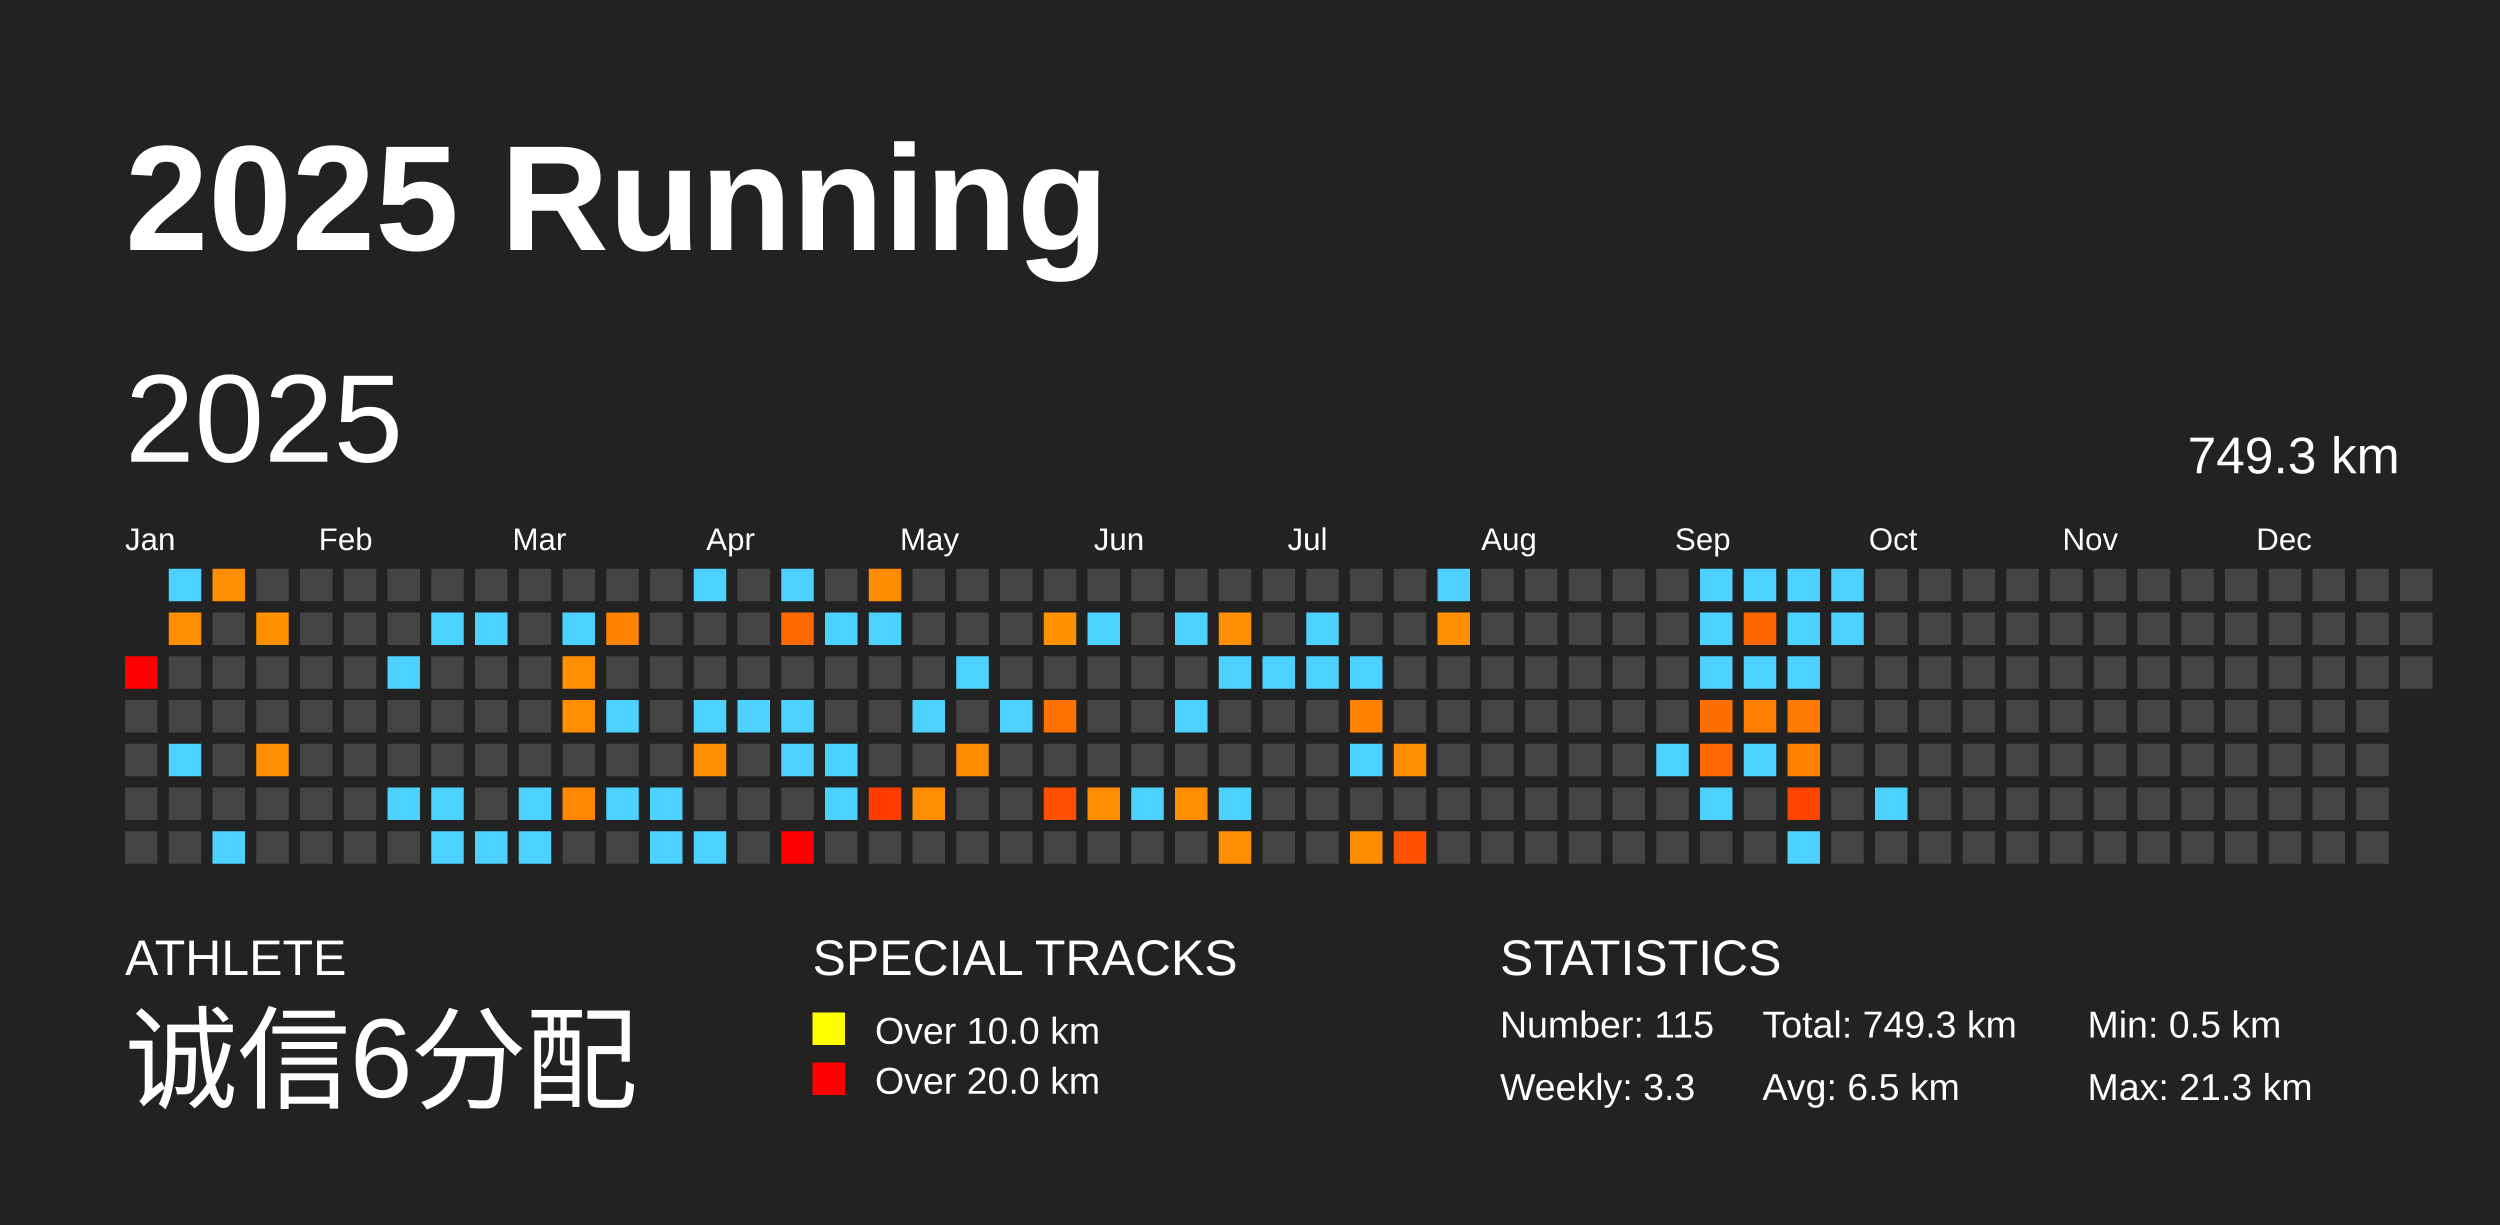
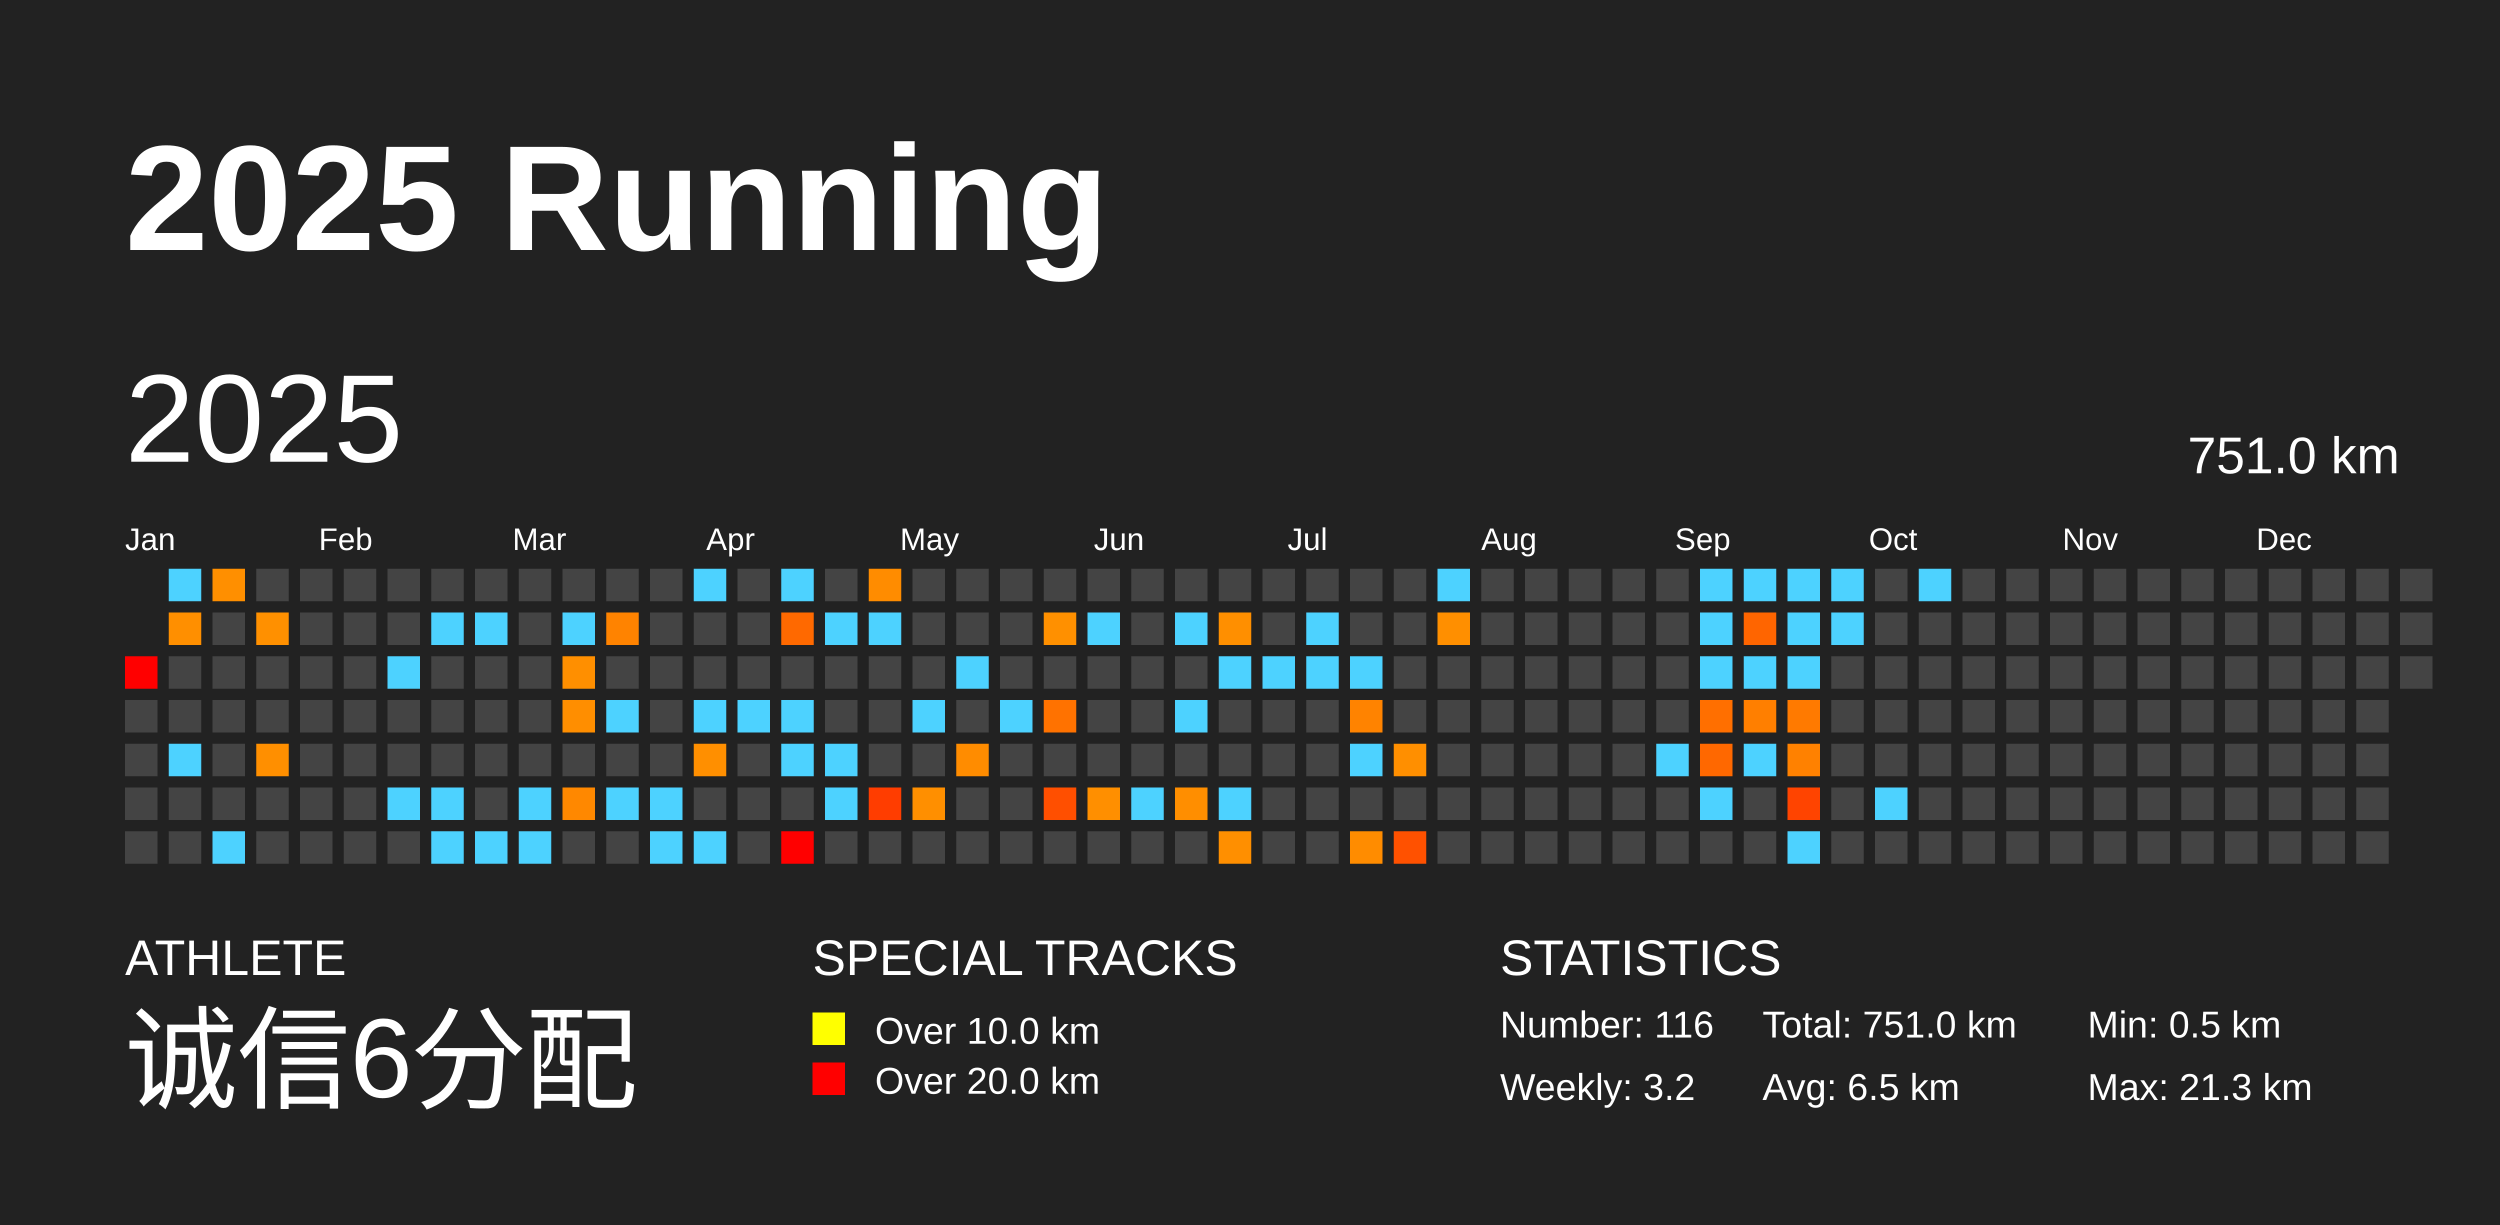
<svg xmlns="http://www.w3.org/2000/svg" baseProfile="full" height="98mm" version="1.1" viewBox="0,0,200,98" width="200mm">
  <defs />
  <rect fill="#222222" height="98" width="200" x="0" y="0" />
  <text fill="#FFFFFF" style="font-size:12px; font-family:Arial; font-weight:bold;" x="10" y="20">2025 Running</text>
  <text fill="#FFFFFF" style="font-size:4px; font-family:Arial" x="10" y="78">ATHLETE</text>
  <text fill="#FFFFFF" style="font-size:9px; font-family:Arial" x="10" y="88">诚信6分配</text>
  <text fill="#FFFFFF" style="font-size:4px; font-family:Arial" x="65" y="78">SPECIAL TRACKS</text>
  <rect fill="yellow" height="2.6" width="2.6" x="65" y="81" />
  <text fill="#FFFFFF" style="font-size:3px; font-family:Arial" x="70" y="83.5">Over 10.0 km</text>
  <rect fill="red" height="2.6" width="2.6" x="65" y="85" />
  <text fill="#FFFFFF" style="font-size:3px; font-family:Arial" x="70" y="87.5">Over 20.0 km</text>
  <text fill="#FFFFFF" style="font-size:4px; font-family:Arial" x="120" y="78">STATISTICS</text>
-   <text fill="#FFFFFF" style="font-size:3px; font-family:Arial" x="120" y="83">Number: 115</text>
-   <text fill="#FFFFFF" style="font-size:3px; font-family:Arial" x="120" y="88">Weekly: 3.3</text>
-   <text fill="#FFFFFF" style="font-size:3px; font-family:Arial" x="141" y="83">Total: 749.3 km</text>
+   <text fill="#FFFFFF" style="font-size:3px; font-family:Arial" x="120" y="83">Number: 116</text>
+   <text fill="#FFFFFF" style="font-size:3px; font-family:Arial" x="120" y="88">Weekly: 3.2</text>
+   <text fill="#FFFFFF" style="font-size:3px; font-family:Arial" x="141" y="83">Total: 751.0 km</text>
  <text fill="#FFFFFF" style="font-size:3px; font-family:Arial" x="141" y="88">Avg: 6.5 km</text>
  <text fill="#FFFFFF" style="font-size:3px; font-family:Arial" x="167" y="83">Min: 0.5 km</text>
  <text fill="#FFFFFF" style="font-size:3px; font-family:Arial" x="167" y="88">Max: 21.3 km</text>
  <text dominant-baseline="hanging" fill="#FFFFFF" style="font-size:10.0px; font-family:Arial;" x="10" y="30">2025</text>
-   <text dominant-baseline="hanging" fill="#FFFFFF" style="font-size:4.125px; font-family:Arial;" x="175" y="35">749.3 km</text>
+   <text dominant-baseline="hanging" fill="#FFFFFF" style="font-size:4.125px; font-family:Arial;" x="175" y="35">751.0 km</text>
  <text fill="#FFFFFF" style="font-size:2.5px; font-family:Arial" x="10.0" y="44">Jan</text>
  <text fill="#FFFFFF" style="font-size:2.5px; font-family:Arial" x="25.5" y="44">Feb</text>
  <text fill="#FFFFFF" style="font-size:2.5px; font-family:Arial" x="41.0" y="44">Mar</text>
  <text fill="#FFFFFF" style="font-size:2.5px; font-family:Arial" x="56.5" y="44">Apr</text>
  <text fill="#FFFFFF" style="font-size:2.5px; font-family:Arial" x="72.0" y="44">May</text>
  <text fill="#FFFFFF" style="font-size:2.5px; font-family:Arial" x="87.5" y="44">Jun</text>
  <text fill="#FFFFFF" style="font-size:2.5px; font-family:Arial" x="103.0" y="44">Jul</text>
  <text fill="#FFFFFF" style="font-size:2.5px; font-family:Arial" x="118.5" y="44">Aug</text>
  <text fill="#FFFFFF" style="font-size:2.5px; font-family:Arial" x="134.0" y="44">Sep</text>
  <text fill="#FFFFFF" style="font-size:2.5px; font-family:Arial" x="149.5" y="44">Oct</text>
  <text fill="#FFFFFF" style="font-size:2.5px; font-family:Arial" x="165.0" y="44">Nov</text>
  <text fill="#FFFFFF" style="font-size:2.5px; font-family:Arial" x="180.5" y="44">Dec</text>
  <rect fill="red" height="2.6" width="2.6" x="10.0" y="52.5" />
  <rect fill="#444444" height="2.6" width="2.6" x="10.0" y="56.0" />
  <rect fill="#444444" height="2.6" width="2.6" x="10.0" y="59.5" />
  <rect fill="#444444" height="2.6" width="2.6" x="10.0" y="63.0" />
  <rect fill="#444444" height="2.6" width="2.6" x="10.0" y="66.5" />
  <rect fill="#4dd2ff" height="2.6" width="2.6" x="13.5" y="45.5" />
  <rect fill="#ff8f00" height="2.6" width="2.6" x="13.5" y="49.0" />
  <rect fill="#444444" height="2.6" width="2.6" x="13.5" y="52.5" />
  <rect fill="#444444" height="2.6" width="2.6" x="13.5" y="56.0" />
  <rect fill="#4dd2ff" height="2.6" width="2.6" x="13.5" y="59.5" />
  <rect fill="#444444" height="2.6" width="2.6" x="13.5" y="63.0" />
  <rect fill="#444444" height="2.6" width="2.6" x="13.5" y="66.5" />
  <rect fill="#ff8f00" height="2.6" width="2.6" x="17.0" y="45.5" />
  <rect fill="#444444" height="2.6" width="2.6" x="17.0" y="49.0" />
  <rect fill="#444444" height="2.6" width="2.6" x="17.0" y="52.5" />
  <rect fill="#444444" height="2.6" width="2.6" x="17.0" y="56.0" />
  <rect fill="#444444" height="2.6" width="2.6" x="17.0" y="59.5" />
  <rect fill="#444444" height="2.6" width="2.6" x="17.0" y="63.0" />
  <rect fill="#4dd2ff" height="2.6" width="2.6" x="17.0" y="66.5" />
  <rect fill="#444444" height="2.6" width="2.6" x="20.5" y="45.5" />
  <rect fill="#ff9000" height="2.6" width="2.6" x="20.5" y="49.0" />
  <rect fill="#444444" height="2.6" width="2.6" x="20.5" y="52.5" />
  <rect fill="#444444" height="2.6" width="2.6" x="20.5" y="56.0" />
  <rect fill="#ff8f00" height="2.6" width="2.6" x="20.5" y="59.5" />
  <rect fill="#444444" height="2.6" width="2.6" x="20.5" y="63.0" />
  <rect fill="#444444" height="2.6" width="2.6" x="20.5" y="66.5" />
  <rect fill="#444444" height="2.6" width="2.6" x="24.0" y="45.5" />
  <rect fill="#444444" height="2.6" width="2.6" x="24.0" y="49.0" />
  <rect fill="#444444" height="2.6" width="2.6" x="24.0" y="52.5" />
  <rect fill="#444444" height="2.6" width="2.6" x="24.0" y="56.0" />
  <rect fill="#444444" height="2.6" width="2.6" x="24.0" y="59.5" />
  <rect fill="#444444" height="2.6" width="2.6" x="24.0" y="63.0" />
  <rect fill="#444444" height="2.6" width="2.6" x="24.0" y="66.5" />
  <rect fill="#444444" height="2.6" width="2.6" x="27.5" y="45.5" />
  <rect fill="#444444" height="2.6" width="2.6" x="27.5" y="49.0" />
  <rect fill="#444444" height="2.6" width="2.6" x="27.5" y="52.5" />
  <rect fill="#444444" height="2.6" width="2.6" x="27.5" y="56.0" />
  <rect fill="#444444" height="2.6" width="2.6" x="27.5" y="59.5" />
  <rect fill="#444444" height="2.6" width="2.6" x="27.5" y="63.0" />
  <rect fill="#444444" height="2.6" width="2.6" x="27.5" y="66.5" />
  <rect fill="#444444" height="2.6" width="2.6" x="31.0" y="45.5" />
  <rect fill="#444444" height="2.6" width="2.6" x="31.0" y="49.0" />
  <rect fill="#4dd2ff" height="2.6" width="2.6" x="31.0" y="52.5" />
  <rect fill="#444444" height="2.6" width="2.6" x="31.0" y="56.0" />
  <rect fill="#444444" height="2.6" width="2.6" x="31.0" y="59.5" />
  <rect fill="#4dd2ff" height="2.6" width="2.6" x="31.0" y="63.0" />
  <rect fill="#444444" height="2.6" width="2.6" x="31.0" y="66.5" />
  <rect fill="#444444" height="2.6" width="2.6" x="34.5" y="45.5" />
  <rect fill="#4dd2ff" height="2.6" width="2.6" x="34.5" y="49.0" />
  <rect fill="#444444" height="2.6" width="2.6" x="34.5" y="52.5" />
  <rect fill="#444444" height="2.6" width="2.6" x="34.5" y="56.0" />
  <rect fill="#444444" height="2.6" width="2.6" x="34.5" y="59.5" />
  <rect fill="#4dd2ff" height="2.6" width="2.6" x="34.5" y="63.0" />
  <rect fill="#4dd2ff" height="2.6" width="2.6" x="34.5" y="66.5" />
  <rect fill="#444444" height="2.6" width="2.6" x="38.0" y="45.5" />
  <rect fill="#4dd2ff" height="2.6" width="2.6" x="38.0" y="49.0" />
  <rect fill="#444444" height="2.6" width="2.6" x="38.0" y="52.5" />
  <rect fill="#444444" height="2.6" width="2.6" x="38.0" y="56.0" />
  <rect fill="#444444" height="2.6" width="2.6" x="38.0" y="59.5" />
  <rect fill="#444444" height="2.6" width="2.6" x="38.0" y="63.0" />
  <rect fill="#4dd2ff" height="2.6" width="2.6" x="38.0" y="66.5" />
  <rect fill="#444444" height="2.6" width="2.6" x="41.5" y="45.5" />
  <rect fill="#444444" height="2.6" width="2.6" x="41.5" y="49.0" />
  <rect fill="#444444" height="2.6" width="2.6" x="41.5" y="52.5" />
  <rect fill="#444444" height="2.6" width="2.6" x="41.5" y="56.0" />
  <rect fill="#444444" height="2.6" width="2.6" x="41.5" y="59.5" />
  <rect fill="#4dd2ff" height="2.6" width="2.6" x="41.5" y="63.0" />
  <rect fill="#4dd2ff" height="2.6" width="2.6" x="41.5" y="66.5" />
  <rect fill="#444444" height="2.6" width="2.6" x="45.0" y="45.5" />
  <rect fill="#4dd2ff" height="2.6" width="2.6" x="45.0" y="49.0" />
  <rect fill="#ff8f00" height="2.6" width="2.6" x="45.0" y="52.5" />
  <rect fill="#ff8e00" height="2.6" width="2.6" x="45.0" y="56.0" />
  <rect fill="#444444" height="2.6" width="2.6" x="45.0" y="59.5" />
  <rect fill="#ff8800" height="2.6" width="2.6" x="45.0" y="63.0" />
  <rect fill="#444444" height="2.6" width="2.6" x="45.0" y="66.5" />
  <rect fill="#444444" height="2.6" width="2.6" x="48.5" y="45.5" />
  <rect fill="#ff8300" height="2.6" width="2.6" x="48.5" y="49.0" />
  <rect fill="#444444" height="2.6" width="2.6" x="48.5" y="52.5" />
  <rect fill="#4dd2ff" height="2.6" width="2.6" x="48.5" y="56.0" />
  <rect fill="#444444" height="2.6" width="2.6" x="48.5" y="59.5" />
  <rect fill="#4dd2ff" height="2.6" width="2.6" x="48.5" y="63.0" />
  <rect fill="#444444" height="2.6" width="2.6" x="48.5" y="66.5" />
  <rect fill="#444444" height="2.6" width="2.6" x="52.0" y="45.5" />
  <rect fill="#444444" height="2.6" width="2.6" x="52.0" y="49.0" />
  <rect fill="#444444" height="2.6" width="2.6" x="52.0" y="52.5" />
  <rect fill="#444444" height="2.6" width="2.6" x="52.0" y="56.0" />
  <rect fill="#444444" height="2.6" width="2.6" x="52.0" y="59.5" />
  <rect fill="#4dd2ff" height="2.6" width="2.6" x="52.0" y="63.0" />
  <rect fill="#4dd2ff" height="2.6" width="2.6" x="52.0" y="66.5" />
  <rect fill="#4dd2ff" height="2.6" width="2.6" x="55.5" y="45.5" />
  <rect fill="#444444" height="2.6" width="2.6" x="55.5" y="49.0" />
  <rect fill="#444444" height="2.6" width="2.6" x="55.5" y="52.5" />
  <rect fill="#4dd2ff" height="2.6" width="2.6" x="55.5" y="56.0" />
  <rect fill="#ff8f00" height="2.6" width="2.6" x="55.5" y="59.5" />
  <rect fill="#444444" height="2.6" width="2.6" x="55.5" y="63.0" />
  <rect fill="#4dd2ff" height="2.6" width="2.6" x="55.5" y="66.5" />
  <rect fill="#444444" height="2.6" width="2.6" x="59.0" y="45.5" />
  <rect fill="#444444" height="2.6" width="2.6" x="59.0" y="49.0" />
  <rect fill="#444444" height="2.6" width="2.6" x="59.0" y="52.5" />
  <rect fill="#4dd2ff" height="2.6" width="2.6" x="59.0" y="56.0" />
  <rect fill="#444444" height="2.6" width="2.6" x="59.0" y="59.5" />
  <rect fill="#444444" height="2.6" width="2.6" x="59.0" y="63.0" />
  <rect fill="#444444" height="2.6" width="2.6" x="59.0" y="66.5" />
  <rect fill="#4dd2ff" height="2.6" width="2.6" x="62.5" y="45.5" />
  <rect fill="#ff6900" height="2.6" width="2.6" x="62.5" y="49.0" />
  <rect fill="#444444" height="2.6" width="2.6" x="62.5" y="52.5" />
  <rect fill="#4dd2ff" height="2.6" width="2.6" x="62.5" y="56.0" />
  <rect fill="#4dd2ff" height="2.6" width="2.6" x="62.5" y="59.5" />
  <rect fill="#444444" height="2.6" width="2.6" x="62.5" y="63.0" />
  <rect fill="red" height="2.6" width="2.6" x="62.5" y="66.5" />
  <rect fill="#444444" height="2.6" width="2.6" x="66.0" y="45.5" />
  <rect fill="#4dd2ff" height="2.6" width="2.6" x="66.0" y="49.0" />
  <rect fill="#444444" height="2.6" width="2.6" x="66.0" y="52.5" />
  <rect fill="#444444" height="2.6" width="2.6" x="66.0" y="56.0" />
  <rect fill="#4dd2ff" height="2.6" width="2.6" x="66.0" y="59.5" />
  <rect fill="#4dd2ff" height="2.6" width="2.6" x="66.0" y="63.0" />
  <rect fill="#444444" height="2.6" width="2.6" x="66.0" y="66.5" />
  <rect fill="#ff8c00" height="2.6" width="2.6" x="69.5" y="45.5" />
  <rect fill="#4dd2ff" height="2.6" width="2.6" x="69.5" y="49.0" />
  <rect fill="#444444" height="2.6" width="2.6" x="69.5" y="52.5" />
  <rect fill="#444444" height="2.6" width="2.6" x="69.5" y="56.0" />
  <rect fill="#444444" height="2.6" width="2.6" x="69.5" y="59.5" />
  <rect fill="#ff3d00" height="2.6" width="2.6" x="69.5" y="63.0" />
  <rect fill="#444444" height="2.6" width="2.6" x="69.5" y="66.5" />
  <rect fill="#444444" height="2.6" width="2.6" x="73.0" y="45.5" />
  <rect fill="#444444" height="2.6" width="2.6" x="73.0" y="49.0" />
  <rect fill="#444444" height="2.6" width="2.6" x="73.0" y="52.5" />
  <rect fill="#4dd2ff" height="2.6" width="2.6" x="73.0" y="56.0" />
  <rect fill="#444444" height="2.6" width="2.6" x="73.0" y="59.5" />
  <rect fill="#ff8f00" height="2.6" width="2.6" x="73.0" y="63.0" />
  <rect fill="#444444" height="2.6" width="2.6" x="73.0" y="66.5" />
  <rect fill="#444444" height="2.6" width="2.6" x="76.5" y="45.5" />
  <rect fill="#444444" height="2.6" width="2.6" x="76.5" y="49.0" />
  <rect fill="#4dd2ff" height="2.6" width="2.6" x="76.5" y="52.5" />
  <rect fill="#444444" height="2.6" width="2.6" x="76.5" y="56.0" />
  <rect fill="#ff8c00" height="2.6" width="2.6" x="76.5" y="59.5" />
  <rect fill="#444444" height="2.6" width="2.6" x="76.5" y="63.0" />
  <rect fill="#444444" height="2.6" width="2.6" x="76.5" y="66.5" />
  <rect fill="#444444" height="2.6" width="2.6" x="80.0" y="45.5" />
  <rect fill="#444444" height="2.6" width="2.6" x="80.0" y="49.0" />
  <rect fill="#444444" height="2.6" width="2.6" x="80.0" y="52.5" />
  <rect fill="#4dd2ff" height="2.6" width="2.6" x="80.0" y="56.0" />
  <rect fill="#444444" height="2.6" width="2.6" x="80.0" y="59.5" />
  <rect fill="#444444" height="2.6" width="2.6" x="80.0" y="63.0" />
  <rect fill="#444444" height="2.6" width="2.6" x="80.0" y="66.5" />
  <rect fill="#444444" height="2.6" width="2.6" x="83.5" y="45.5" />
  <rect fill="#ff9000" height="2.6" width="2.6" x="83.5" y="49.0" />
  <rect fill="#444444" height="2.6" width="2.6" x="83.5" y="52.5" />
  <rect fill="#ff7200" height="2.6" width="2.6" x="83.5" y="56.0" />
  <rect fill="#444444" height="2.6" width="2.6" x="83.5" y="59.5" />
  <rect fill="#ff4f00" height="2.6" width="2.6" x="83.5" y="63.0" />
  <rect fill="#444444" height="2.6" width="2.6" x="83.5" y="66.5" />
  <rect fill="#444444" height="2.6" width="2.6" x="87.0" y="45.5" />
  <rect fill="#4dd2ff" height="2.6" width="2.6" x="87.0" y="49.0" />
  <rect fill="#444444" height="2.6" width="2.6" x="87.0" y="52.5" />
  <rect fill="#444444" height="2.6" width="2.6" x="87.0" y="56.0" />
  <rect fill="#444444" height="2.6" width="2.6" x="87.0" y="59.5" />
  <rect fill="#ff8f00" height="2.6" width="2.6" x="87.0" y="63.0" />
  <rect fill="#444444" height="2.6" width="2.6" x="87.0" y="66.5" />
  <rect fill="#444444" height="2.6" width="2.6" x="90.5" y="45.5" />
  <rect fill="#444444" height="2.6" width="2.6" x="90.5" y="49.0" />
  <rect fill="#444444" height="2.6" width="2.6" x="90.5" y="52.5" />
  <rect fill="#444444" height="2.6" width="2.6" x="90.5" y="56.0" />
  <rect fill="#444444" height="2.6" width="2.6" x="90.5" y="59.5" />
  <rect fill="#4dd2ff" height="2.6" width="2.6" x="90.5" y="63.0" />
  <rect fill="#444444" height="2.6" width="2.6" x="90.5" y="66.5" />
  <rect fill="#444444" height="2.6" width="2.6" x="94.0" y="45.5" />
  <rect fill="#4dd2ff" height="2.6" width="2.6" x="94.0" y="49.0" />
  <rect fill="#444444" height="2.6" width="2.6" x="94.0" y="52.5" />
  <rect fill="#4dd2ff" height="2.6" width="2.6" x="94.0" y="56.0" />
  <rect fill="#444444" height="2.6" width="2.6" x="94.0" y="59.5" />
  <rect fill="#ff8e00" height="2.6" width="2.6" x="94.0" y="63.0" />
  <rect fill="#444444" height="2.6" width="2.6" x="94.0" y="66.5" />
  <rect fill="#444444" height="2.6" width="2.6" x="97.5" y="45.5" />
  <rect fill="#ff8f00" height="2.6" width="2.6" x="97.5" y="49.0" />
  <rect fill="#4dd2ff" height="2.6" width="2.6" x="97.5" y="52.5" />
  <rect fill="#444444" height="2.6" width="2.6" x="97.5" y="56.0" />
  <rect fill="#444444" height="2.6" width="2.6" x="97.5" y="59.5" />
  <rect fill="#4dd2ff" height="2.6" width="2.6" x="97.5" y="63.0" />
  <rect fill="#ff8f00" height="2.6" width="2.6" x="97.5" y="66.5" />
  <rect fill="#444444" height="2.6" width="2.6" x="101.0" y="45.5" />
  <rect fill="#444444" height="2.6" width="2.6" x="101.0" y="49.0" />
  <rect fill="#4dd2ff" height="2.6" width="2.6" x="101.0" y="52.5" />
  <rect fill="#444444" height="2.6" width="2.6" x="101.0" y="56.0" />
  <rect fill="#444444" height="2.6" width="2.6" x="101.0" y="59.5" />
  <rect fill="#444444" height="2.6" width="2.6" x="101.0" y="63.0" />
  <rect fill="#444444" height="2.6" width="2.6" x="101.0" y="66.5" />
  <rect fill="#444444" height="2.6" width="2.6" x="104.5" y="45.5" />
  <rect fill="#4dd2ff" height="2.6" width="2.6" x="104.5" y="49.0" />
  <rect fill="#4dd2ff" height="2.6" width="2.6" x="104.5" y="52.5" />
  <rect fill="#444444" height="2.6" width="2.6" x="104.5" y="56.0" />
  <rect fill="#444444" height="2.6" width="2.6" x="104.5" y="59.5" />
  <rect fill="#444444" height="2.6" width="2.6" x="104.5" y="63.0" />
  <rect fill="#444444" height="2.6" width="2.6" x="104.5" y="66.5" />
  <rect fill="#444444" height="2.6" width="2.6" x="108.0" y="45.5" />
  <rect fill="#444444" height="2.6" width="2.6" x="108.0" y="49.0" />
  <rect fill="#4dd2ff" height="2.6" width="2.6" x="108.0" y="52.5" />
  <rect fill="#ff8300" height="2.6" width="2.6" x="108.0" y="56.0" />
  <rect fill="#4dd2ff" height="2.6" width="2.6" x="108.0" y="59.5" />
  <rect fill="#444444" height="2.6" width="2.6" x="108.0" y="63.0" />
  <rect fill="#ff8c00" height="2.6" width="2.6" x="108.0" y="66.5" />
  <rect fill="#444444" height="2.6" width="2.6" x="111.5" y="45.5" />
  <rect fill="#444444" height="2.6" width="2.6" x="111.5" y="49.0" />
  <rect fill="#444444" height="2.6" width="2.6" x="111.5" y="52.5" />
  <rect fill="#444444" height="2.6" width="2.6" x="111.5" y="56.0" />
  <rect fill="#ff8f00" height="2.6" width="2.6" x="111.5" y="59.5" />
  <rect fill="#444444" height="2.6" width="2.6" x="111.5" y="63.0" />
  <rect fill="#ff5100" height="2.6" width="2.6" x="111.5" y="66.5" />
  <rect fill="#4dd2ff" height="2.6" width="2.6" x="115.0" y="45.5" />
  <rect fill="#ff8f00" height="2.6" width="2.6" x="115.0" y="49.0" />
  <rect fill="#444444" height="2.6" width="2.6" x="115.0" y="52.5" />
  <rect fill="#444444" height="2.6" width="2.6" x="115.0" y="56.0" />
  <rect fill="#444444" height="2.6" width="2.6" x="115.0" y="59.5" />
  <rect fill="#444444" height="2.6" width="2.6" x="115.0" y="63.0" />
  <rect fill="#444444" height="2.6" width="2.6" x="115.0" y="66.5" />
  <rect fill="#444444" height="2.6" width="2.6" x="118.5" y="45.5" />
  <rect fill="#444444" height="2.6" width="2.6" x="118.5" y="49.0" />
  <rect fill="#444444" height="2.6" width="2.6" x="118.5" y="52.5" />
  <rect fill="#444444" height="2.6" width="2.6" x="118.5" y="56.0" />
  <rect fill="#444444" height="2.6" width="2.6" x="118.5" y="59.5" />
  <rect fill="#444444" height="2.6" width="2.6" x="118.5" y="63.0" />
  <rect fill="#444444" height="2.6" width="2.6" x="118.5" y="66.5" />
  <rect fill="#444444" height="2.6" width="2.6" x="122.0" y="45.5" />
  <rect fill="#444444" height="2.6" width="2.6" x="122.0" y="49.0" />
  <rect fill="#444444" height="2.6" width="2.6" x="122.0" y="52.5" />
  <rect fill="#444444" height="2.6" width="2.6" x="122.0" y="56.0" />
  <rect fill="#444444" height="2.6" width="2.6" x="122.0" y="59.5" />
  <rect fill="#444444" height="2.6" width="2.6" x="122.0" y="63.0" />
  <rect fill="#444444" height="2.6" width="2.6" x="122.0" y="66.5" />
  <rect fill="#444444" height="2.6" width="2.6" x="125.5" y="45.5" />
  <rect fill="#444444" height="2.6" width="2.6" x="125.5" y="49.0" />
  <rect fill="#444444" height="2.6" width="2.6" x="125.5" y="52.5" />
  <rect fill="#444444" height="2.6" width="2.6" x="125.5" y="56.0" />
  <rect fill="#444444" height="2.6" width="2.6" x="125.5" y="59.5" />
  <rect fill="#444444" height="2.6" width="2.6" x="125.5" y="63.0" />
  <rect fill="#444444" height="2.6" width="2.6" x="125.5" y="66.5" />
  <rect fill="#444444" height="2.6" width="2.6" x="129.0" y="45.5" />
  <rect fill="#444444" height="2.6" width="2.6" x="129.0" y="49.0" />
  <rect fill="#444444" height="2.6" width="2.6" x="129.0" y="52.5" />
  <rect fill="#444444" height="2.6" width="2.6" x="129.0" y="56.0" />
  <rect fill="#444444" height="2.6" width="2.6" x="129.0" y="59.5" />
  <rect fill="#444444" height="2.6" width="2.6" x="129.0" y="63.0" />
  <rect fill="#444444" height="2.6" width="2.6" x="129.0" y="66.5" />
  <rect fill="#444444" height="2.6" width="2.6" x="132.5" y="45.5" />
  <rect fill="#444444" height="2.6" width="2.6" x="132.5" y="49.0" />
  <rect fill="#444444" height="2.6" width="2.6" x="132.5" y="52.5" />
  <rect fill="#444444" height="2.6" width="2.6" x="132.5" y="56.0" />
  <rect fill="#4dd2ff" height="2.6" width="2.6" x="132.5" y="59.5" />
  <rect fill="#444444" height="2.6" width="2.6" x="132.5" y="63.0" />
  <rect fill="#444444" height="2.6" width="2.6" x="132.5" y="66.5" />
  <rect fill="#4dd2ff" height="2.6" width="2.6" x="136.0" y="45.5" />
  <rect fill="#4dd2ff" height="2.6" width="2.6" x="136.0" y="49.0" />
  <rect fill="#4dd2ff" height="2.6" width="2.6" x="136.0" y="52.5" />
  <rect fill="#ff6f00" height="2.6" width="2.6" x="136.0" y="56.0" />
  <rect fill="#ff6800" height="2.6" width="2.6" x="136.0" y="59.5" />
  <rect fill="#4dd2ff" height="2.6" width="2.6" x="136.0" y="63.0" />
  <rect fill="#444444" height="2.6" width="2.6" x="136.0" y="66.5" />
  <rect fill="#4dd2ff" height="2.6" width="2.6" x="139.5" y="45.5" />
  <rect fill="#ff6500" height="2.6" width="2.6" x="139.5" y="49.0" />
  <rect fill="#4dd2ff" height="2.6" width="2.6" x="139.5" y="52.5" />
  <rect fill="#ff7f00" height="2.6" width="2.6" x="139.5" y="56.0" />
  <rect fill="#4dd2ff" height="2.6" width="2.6" x="139.5" y="59.5" />
  <rect fill="#444444" height="2.6" width="2.6" x="139.5" y="63.0" />
  <rect fill="#444444" height="2.6" width="2.6" x="139.5" y="66.5" />
  <rect fill="#4dd2ff" height="2.6" width="2.6" x="143.0" y="45.5" />
  <rect fill="#4dd2ff" height="2.6" width="2.6" x="143.0" y="49.0" />
  <rect fill="#4dd2ff" height="2.6" width="2.6" x="143.0" y="52.5" />
  <rect fill="#ff7a00" height="2.6" width="2.6" x="143.0" y="56.0" />
  <rect fill="#ff8100" height="2.6" width="2.6" x="143.0" y="59.5" />
  <rect fill="#ff4400" height="2.6" width="2.6" x="143.0" y="63.0" />
  <rect fill="#4dd2ff" height="2.6" width="2.6" x="143.0" y="66.5" />
  <rect fill="#4dd2ff" height="2.6" width="2.6" x="146.5" y="45.5" />
  <rect fill="#4dd2ff" height="2.6" width="2.6" x="146.5" y="49.0" />
  <rect fill="#444444" height="2.6" width="2.6" x="146.5" y="52.5" />
  <rect fill="#444444" height="2.6" width="2.6" x="146.5" y="56.0" />
  <rect fill="#444444" height="2.6" width="2.6" x="146.5" y="59.5" />
  <rect fill="#444444" height="2.6" width="2.6" x="146.5" y="63.0" />
  <rect fill="#444444" height="2.6" width="2.6" x="146.5" y="66.5" />
  <rect fill="#444444" height="2.6" width="2.6" x="150.0" y="45.5" />
  <rect fill="#444444" height="2.6" width="2.6" x="150.0" y="49.0" />
  <rect fill="#444444" height="2.6" width="2.6" x="150.0" y="52.5" />
  <rect fill="#444444" height="2.6" width="2.6" x="150.0" y="56.0" />
  <rect fill="#444444" height="2.6" width="2.6" x="150.0" y="59.5" />
  <rect fill="#4dd2ff" height="2.6" width="2.6" x="150.0" y="63.0" />
  <rect fill="#444444" height="2.6" width="2.6" x="150.0" y="66.5" />
-   <rect fill="#444444" height="2.6" width="2.6" x="153.5" y="45.5" />
+   <rect fill="#4dd2ff" height="2.6" width="2.6" x="153.5" y="45.5" />
  <rect fill="#444444" height="2.6" width="2.6" x="153.5" y="49.0" />
  <rect fill="#444444" height="2.6" width="2.6" x="153.5" y="52.5" />
  <rect fill="#444444" height="2.6" width="2.6" x="153.5" y="56.0" />
  <rect fill="#444444" height="2.6" width="2.6" x="153.5" y="59.5" />
  <rect fill="#444444" height="2.6" width="2.6" x="153.5" y="63.0" />
  <rect fill="#444444" height="2.6" width="2.6" x="153.5" y="66.5" />
  <rect fill="#444444" height="2.6" width="2.6" x="157.0" y="45.5" />
  <rect fill="#444444" height="2.6" width="2.6" x="157.0" y="49.0" />
  <rect fill="#444444" height="2.6" width="2.6" x="157.0" y="52.5" />
  <rect fill="#444444" height="2.6" width="2.6" x="157.0" y="56.0" />
  <rect fill="#444444" height="2.6" width="2.6" x="157.0" y="59.5" />
  <rect fill="#444444" height="2.6" width="2.6" x="157.0" y="63.0" />
  <rect fill="#444444" height="2.6" width="2.6" x="157.0" y="66.5" />
  <rect fill="#444444" height="2.6" width="2.6" x="160.5" y="45.5" />
  <rect fill="#444444" height="2.6" width="2.6" x="160.5" y="49.0" />
  <rect fill="#444444" height="2.6" width="2.6" x="160.5" y="52.5" />
  <rect fill="#444444" height="2.6" width="2.6" x="160.5" y="56.0" />
  <rect fill="#444444" height="2.6" width="2.6" x="160.5" y="59.5" />
  <rect fill="#444444" height="2.6" width="2.6" x="160.5" y="63.0" />
  <rect fill="#444444" height="2.6" width="2.6" x="160.5" y="66.5" />
  <rect fill="#444444" height="2.6" width="2.6" x="164.0" y="45.5" />
  <rect fill="#444444" height="2.6" width="2.6" x="164.0" y="49.0" />
  <rect fill="#444444" height="2.6" width="2.6" x="164.0" y="52.5" />
  <rect fill="#444444" height="2.6" width="2.6" x="164.0" y="56.0" />
  <rect fill="#444444" height="2.6" width="2.6" x="164.0" y="59.5" />
  <rect fill="#444444" height="2.6" width="2.6" x="164.0" y="63.0" />
  <rect fill="#444444" height="2.6" width="2.6" x="164.0" y="66.5" />
  <rect fill="#444444" height="2.6" width="2.6" x="167.5" y="45.5" />
  <rect fill="#444444" height="2.6" width="2.6" x="167.5" y="49.0" />
  <rect fill="#444444" height="2.6" width="2.6" x="167.5" y="52.5" />
  <rect fill="#444444" height="2.6" width="2.6" x="167.5" y="56.0" />
  <rect fill="#444444" height="2.6" width="2.6" x="167.5" y="59.5" />
  <rect fill="#444444" height="2.6" width="2.6" x="167.5" y="63.0" />
  <rect fill="#444444" height="2.6" width="2.6" x="167.5" y="66.5" />
  <rect fill="#444444" height="2.6" width="2.6" x="171.0" y="45.5" />
  <rect fill="#444444" height="2.6" width="2.6" x="171.0" y="49.0" />
  <rect fill="#444444" height="2.6" width="2.6" x="171.0" y="52.5" />
  <rect fill="#444444" height="2.6" width="2.6" x="171.0" y="56.0" />
  <rect fill="#444444" height="2.6" width="2.6" x="171.0" y="59.5" />
  <rect fill="#444444" height="2.6" width="2.6" x="171.0" y="63.0" />
  <rect fill="#444444" height="2.6" width="2.6" x="171.0" y="66.5" />
  <rect fill="#444444" height="2.6" width="2.6" x="174.5" y="45.5" />
  <rect fill="#444444" height="2.6" width="2.6" x="174.5" y="49.0" />
  <rect fill="#444444" height="2.6" width="2.6" x="174.5" y="52.5" />
  <rect fill="#444444" height="2.6" width="2.6" x="174.5" y="56.0" />
  <rect fill="#444444" height="2.6" width="2.6" x="174.5" y="59.5" />
  <rect fill="#444444" height="2.6" width="2.6" x="174.5" y="63.0" />
  <rect fill="#444444" height="2.6" width="2.6" x="174.5" y="66.5" />
  <rect fill="#444444" height="2.6" width="2.6" x="178.0" y="45.5" />
  <rect fill="#444444" height="2.6" width="2.6" x="178.0" y="49.0" />
  <rect fill="#444444" height="2.6" width="2.6" x="178.0" y="52.5" />
  <rect fill="#444444" height="2.6" width="2.6" x="178.0" y="56.0" />
  <rect fill="#444444" height="2.6" width="2.6" x="178.0" y="59.5" />
  <rect fill="#444444" height="2.6" width="2.6" x="178.0" y="63.0" />
  <rect fill="#444444" height="2.6" width="2.6" x="178.0" y="66.5" />
  <rect fill="#444444" height="2.6" width="2.6" x="181.5" y="45.5" />
  <rect fill="#444444" height="2.6" width="2.6" x="181.5" y="49.0" />
  <rect fill="#444444" height="2.6" width="2.6" x="181.5" y="52.5" />
  <rect fill="#444444" height="2.6" width="2.6" x="181.5" y="56.0" />
  <rect fill="#444444" height="2.6" width="2.6" x="181.5" y="59.5" />
  <rect fill="#444444" height="2.6" width="2.6" x="181.5" y="63.0" />
  <rect fill="#444444" height="2.6" width="2.6" x="181.5" y="66.5" />
  <rect fill="#444444" height="2.6" width="2.6" x="185.0" y="45.5" />
  <rect fill="#444444" height="2.6" width="2.6" x="185.0" y="49.0" />
  <rect fill="#444444" height="2.6" width="2.6" x="185.0" y="52.5" />
  <rect fill="#444444" height="2.6" width="2.6" x="185.0" y="56.0" />
  <rect fill="#444444" height="2.6" width="2.6" x="185.0" y="59.5" />
  <rect fill="#444444" height="2.6" width="2.6" x="185.0" y="63.0" />
  <rect fill="#444444" height="2.6" width="2.6" x="185.0" y="66.5" />
  <rect fill="#444444" height="2.6" width="2.6" x="188.5" y="45.5" />
  <rect fill="#444444" height="2.6" width="2.6" x="188.5" y="49.0" />
  <rect fill="#444444" height="2.6" width="2.6" x="188.5" y="52.5" />
  <rect fill="#444444" height="2.6" width="2.6" x="188.5" y="56.0" />
  <rect fill="#444444" height="2.6" width="2.6" x="188.5" y="59.5" />
  <rect fill="#444444" height="2.6" width="2.6" x="188.5" y="63.0" />
  <rect fill="#444444" height="2.6" width="2.6" x="188.5" y="66.5" />
  <rect fill="#444444" height="2.6" width="2.6" x="192.0" y="45.5" />
  <rect fill="#444444" height="2.6" width="2.6" x="192.0" y="49.0" />
  <rect fill="#444444" height="2.6" width="2.6" x="192.0" y="52.5" />
</svg>
